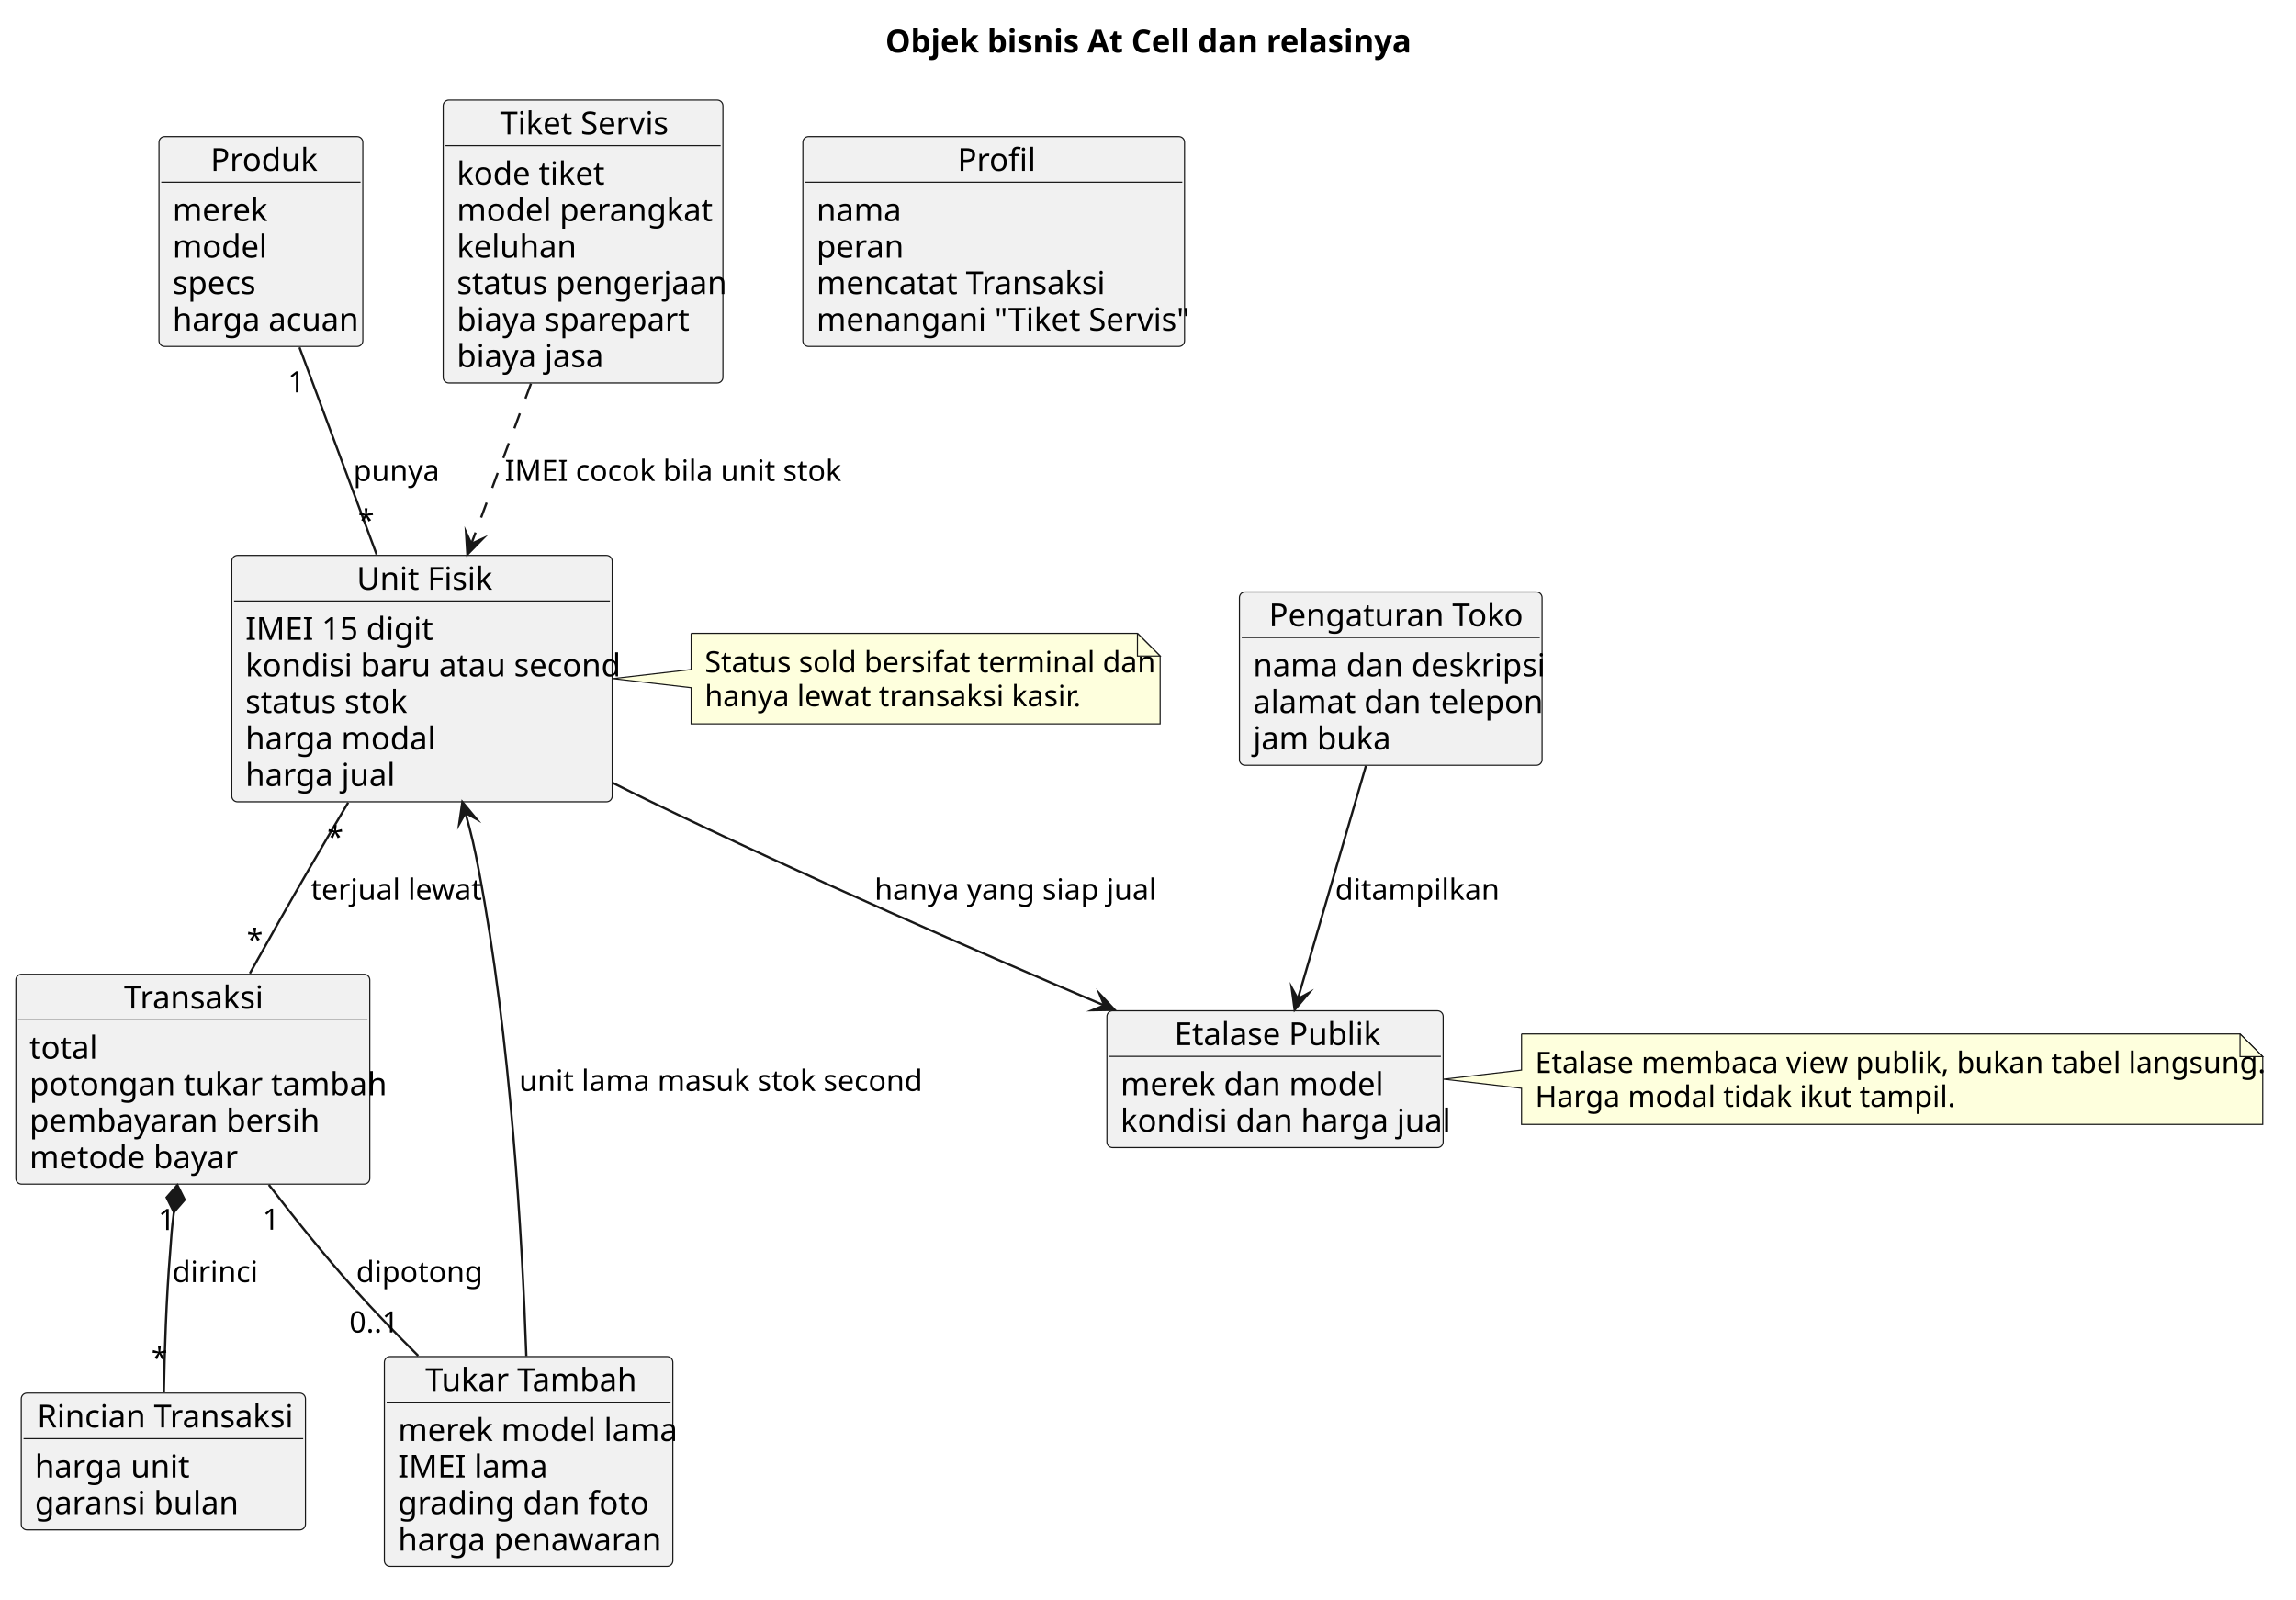
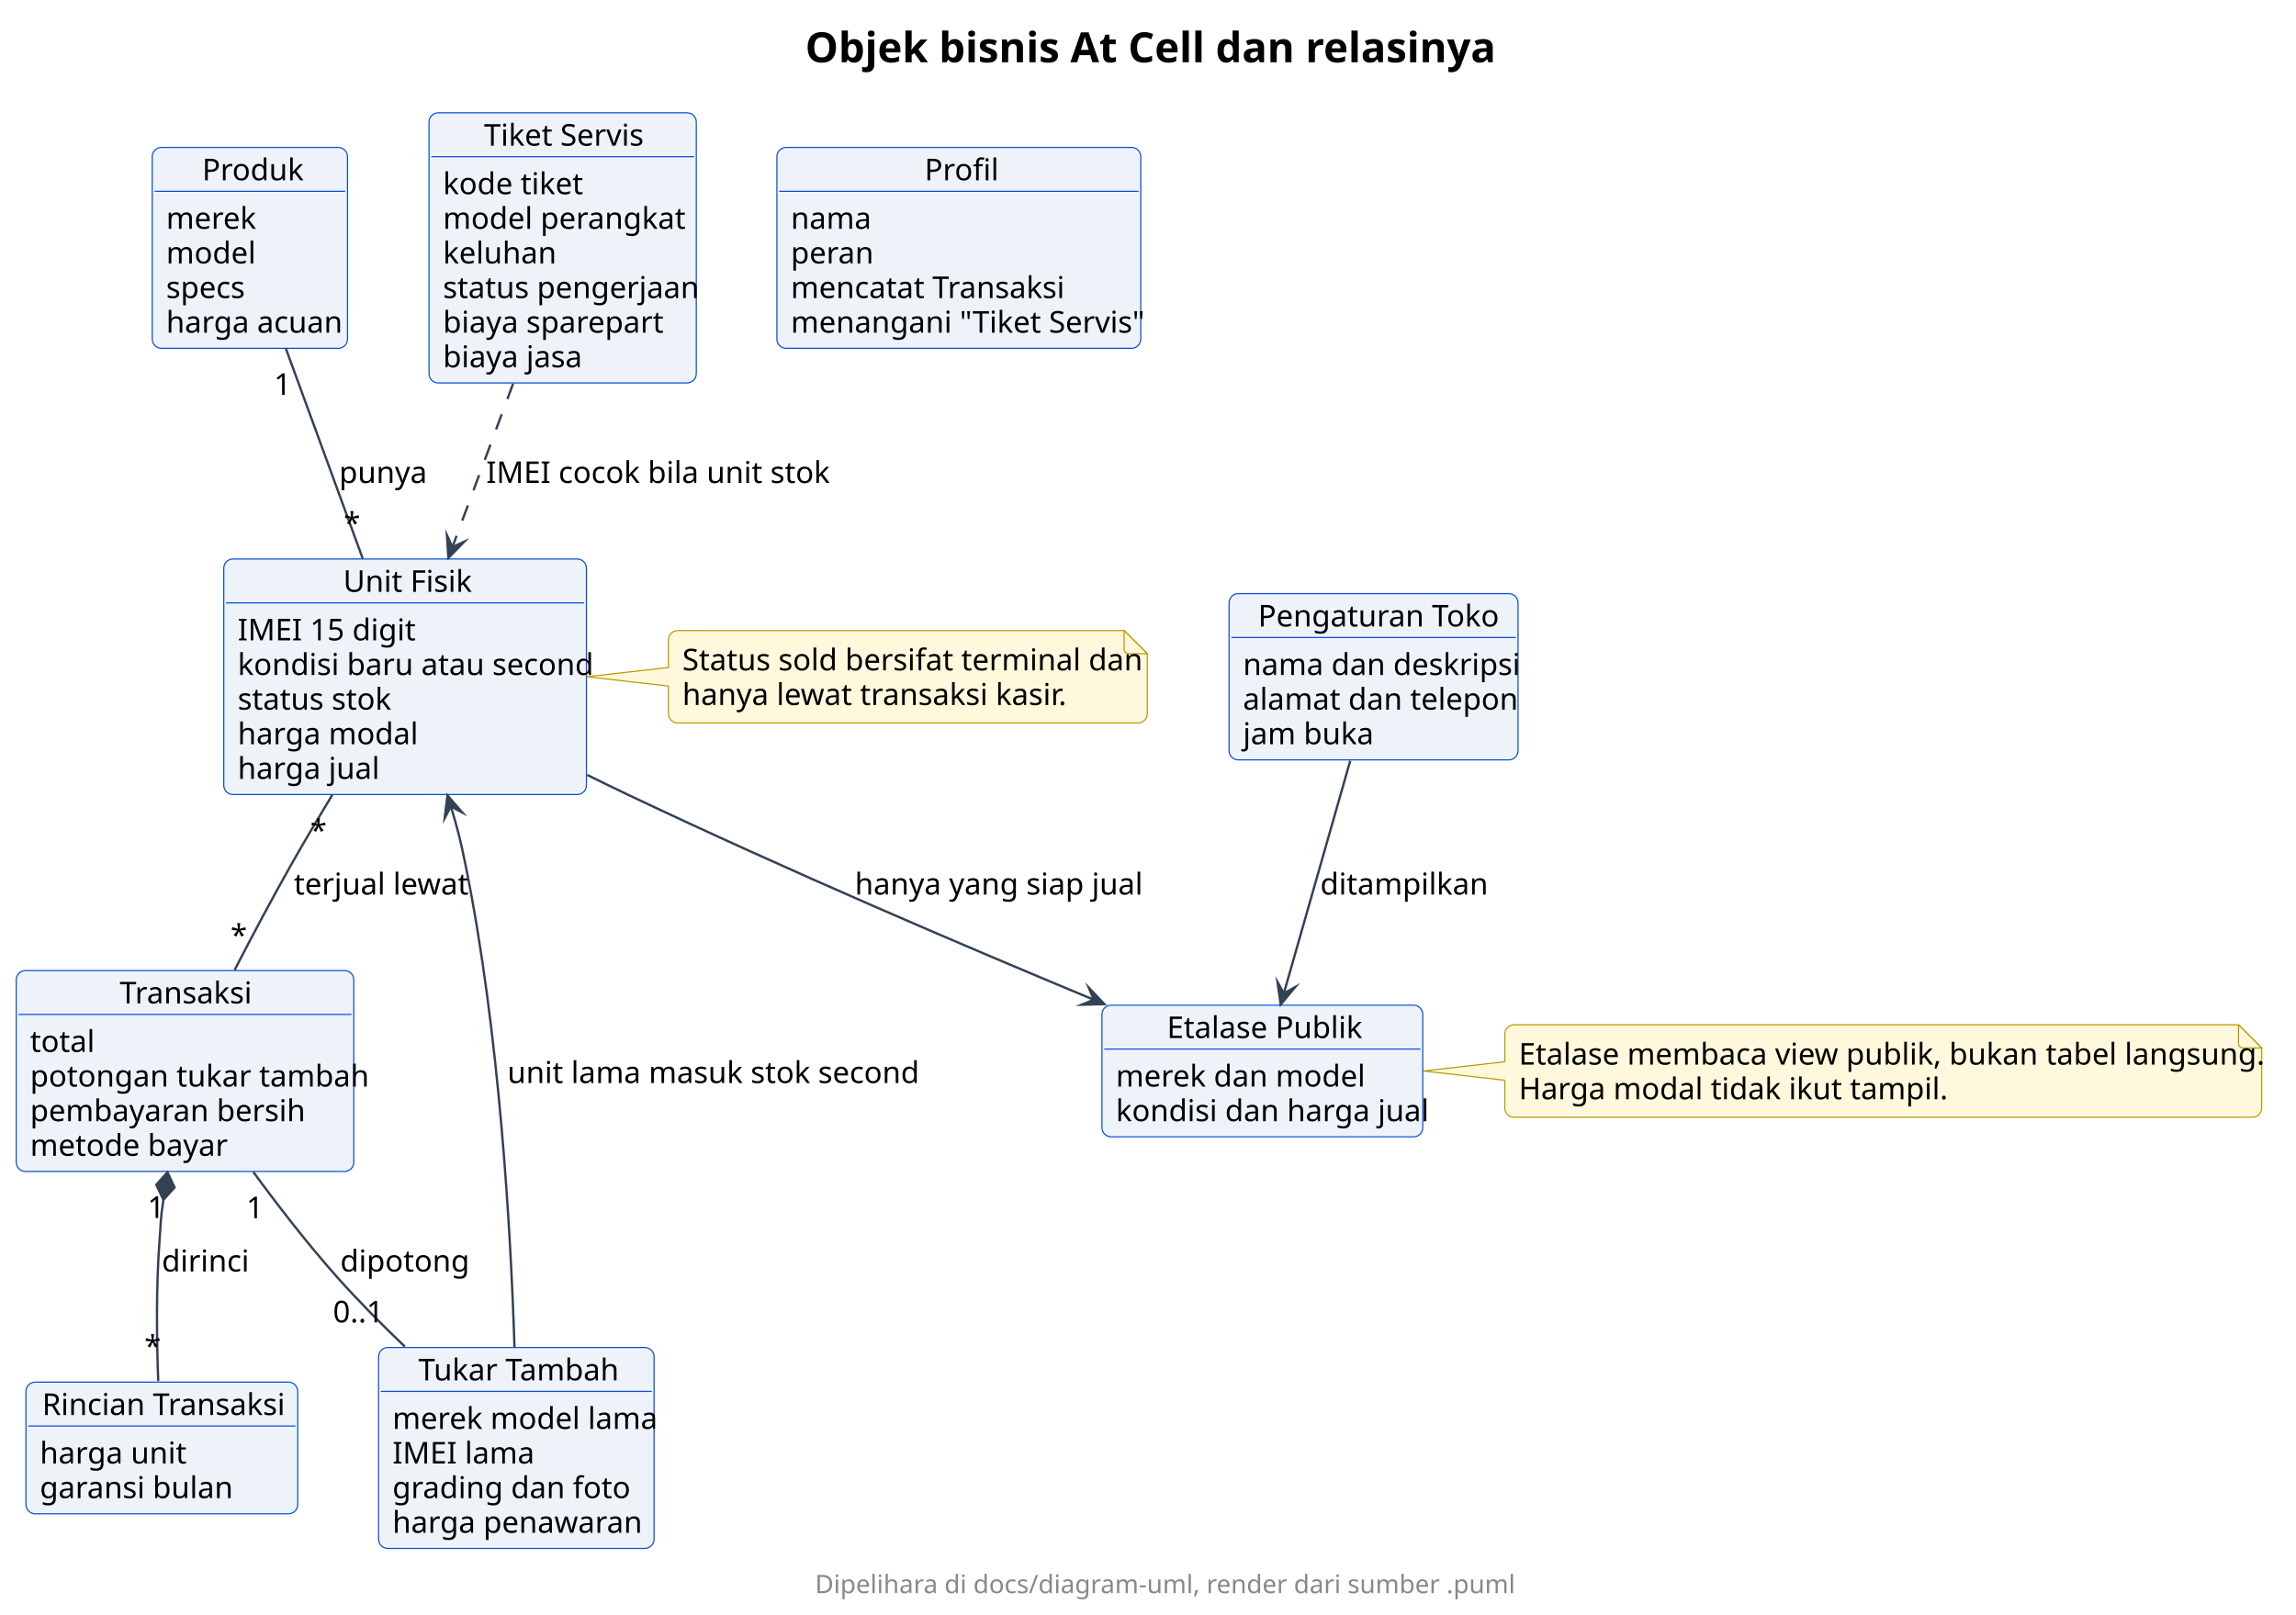
- <svg xmlns="http://www.w3.org/2000/svg" contentStyleType="text/css" data-diagram-type="CLASS" height="705px" preserveAspectRatio="none" style="width:1012px;height:705px;background:#FFFFFF;" version="1.1" viewBox="0 0 1012 705" width="1012px" zoomAndPan="magnify">
+ <svg xmlns="http://www.w3.org/2000/svg" contentStyleType="text/css" data-diagram-type="CLASS" height="697px" preserveAspectRatio="none" style="width:991px;height:697px;background:#FFFFFF;" version="1.1" viewBox="0 0 991 697" width="991px" zoomAndPan="magnify">
  <defs />
  <g>
-     <g class="title" data-source-line="1">
-       <text fill="#000000" font-family="sans-serif" font-size="14" font-weight="700" lengthAdjust="spacing" textLength="224.855" x="390.24" y="23.132">Objek bisnis At Cell dan relasinya</text>
+     <g class="title" data-source-line="2">
+       <text fill="#000000" font-family="sans-serif" font-size="18" font-weight="700" lengthAdjust="spacing" textLength="289.099" x="347.548" y="26.884">Objek bisnis At Cell dan relasinya</text>
    </g>
-     <g class="entity" data-qualified-name="Produk" data-source-line="2" id="ent0001">
-       <rect fill="#F1F1F1" height="92.493" rx="2.5" ry="2.5" style="stroke:#181818;stroke-width:0.5;" width="89.841" x="70.08" y="60.199" />
-       <text fill="#000000" font-family="sans-serif" font-size="14" lengthAdjust="spacing" textLength="44.358" x="92.821" y="75.331">Produk</text>
-       <line style="stroke:#181818;stroke-width:0.5;" x1="71.08" x2="158.921" y1="80.297" y2="80.297" />
-       <text fill="#000000" font-family="sans-serif" font-size="14" lengthAdjust="spacing" textLength="38.897" x="76.08" y="97.429">merek</text>
-       <text fill="#000000" font-family="sans-serif" font-size="14" lengthAdjust="spacing" textLength="38.131" x="76.08" y="113.528">model</text>
-       <text fill="#000000" font-family="sans-serif" font-size="14" lengthAdjust="spacing" textLength="36.572" x="76.08" y="129.626">specs</text>
-       <text fill="#000000" font-family="sans-serif" font-size="14" lengthAdjust="spacing" textLength="77.841" x="76.08" y="145.725">harga acuan</text>
+     <g class="entity" data-qualified-name="Produk" data-source-line="3" id="ent0001">
+       <rect fill="#EEF3FA" height="86.744" rx="4" ry="4" style="stroke:#0B4ED8;stroke-width:0.5;" width="84.281" x="65.71" y="63.648" />
+       <text fill="#000000" font-family="sans-serif" font-size="13" lengthAdjust="spacing" textLength="41.19" x="87.255" y="77.842">Produk</text>
+       <line style="stroke:#0B4ED8;stroke-width:0.5;" x1="66.71" x2="148.991" y1="82.597" y2="82.597" />
+       <text fill="#000000" font-family="sans-serif" font-size="13" lengthAdjust="spacing" textLength="36.118" x="71.71" y="98.791">merek</text>
+       <text fill="#000000" font-family="sans-serif" font-size="13" lengthAdjust="spacing" textLength="35.407" x="71.71" y="113.74">model</text>
+       <text fill="#000000" font-family="sans-serif" font-size="13" lengthAdjust="spacing" textLength="33.96" x="71.71" y="128.688">specs</text>
+       <text fill="#000000" font-family="sans-serif" font-size="13" lengthAdjust="spacing" textLength="72.281" x="71.71" y="143.637">harga acuan</text>
    </g>
-     <g class="entity" data-qualified-name="Unit Fisik" data-source-line="8" id="ent0002">
-       <rect fill="#F1F1F1" height="108.592" rx="2.5" ry="2.5" style="stroke:#181818;stroke-width:0.5;" width="167.661" x="102.17" y="244.789" />
-       <text fill="#000000" font-family="sans-serif" font-size="14" lengthAdjust="spacing" textLength="57.559" x="157.221" y="259.921">Unit Fisik</text>
-       <line style="stroke:#181818;stroke-width:0.5;" x1="103.17" x2="268.831" y1="264.887" y2="264.887" />
-       <text fill="#000000" font-family="sans-serif" font-size="14" lengthAdjust="spacing" textLength="77.814" x="108.17" y="282.019">IMEI 15 digit</text>
-       <text fill="#000000" font-family="sans-serif" font-size="14" lengthAdjust="spacing" textLength="155.661" x="108.17" y="298.118">kondisi baru atau second</text>
-       <text fill="#000000" font-family="sans-serif" font-size="14" lengthAdjust="spacing" textLength="66.917" x="108.17" y="314.216">status stok</text>
-       <text fill="#000000" font-family="sans-serif" font-size="14" lengthAdjust="spacing" textLength="77.827" x="108.17" y="330.315">harga modal</text>
-       <text fill="#000000" font-family="sans-serif" font-size="14" lengthAdjust="spacing" textLength="61.489" x="108.17" y="346.414">harga jual</text>
+     <g class="entity" data-qualified-name="Unit Fisik" data-source-line="9" id="ent0002">
+       <rect fill="#EEF3FA" height="101.692" rx="4" ry="4" style="stroke:#0B4ED8;stroke-width:0.5;" width="156.542" x="96.58" y="241.338" />
+       <text fill="#000000" font-family="sans-serif" font-size="13" lengthAdjust="spacing" textLength="53.447" x="148.128" y="255.532">Unit Fisik</text>
+       <line style="stroke:#0B4ED8;stroke-width:0.5;" x1="97.58" x2="252.123" y1="260.287" y2="260.287" />
+       <text fill="#000000" font-family="sans-serif" font-size="13" lengthAdjust="spacing" textLength="72.255" x="102.58" y="276.481">IMEI 15 digit</text>
+       <text fill="#000000" font-family="sans-serif" font-size="13" lengthAdjust="spacing" textLength="144.542" x="102.58" y="291.43">kondisi baru atau second</text>
+       <text fill="#000000" font-family="sans-serif" font-size="13" lengthAdjust="spacing" textLength="62.137" x="102.58" y="306.378">status stok</text>
+       <text fill="#000000" font-family="sans-serif" font-size="13" lengthAdjust="spacing" textLength="72.268" x="102.58" y="321.327">harga modal</text>
+       <text fill="#000000" font-family="sans-serif" font-size="13" lengthAdjust="spacing" textLength="57.097" x="102.58" y="336.276">harga jual</text>
    </g>
-     <g class="entity" data-qualified-name="Transaksi" data-source-line="15" id="ent0003">
-       <rect fill="#F1F1F1" height="92.493" rx="2.5" ry="2.5" style="stroke:#181818;stroke-width:0.5;" width="155.992" x="7" y="429.379" />
-       <text fill="#000000" font-family="sans-serif" font-size="14" lengthAdjust="spacing" textLength="60.683" x="54.655" y="444.51">Transaksi</text>
-       <line style="stroke:#181818;stroke-width:0.5;" x1="8" x2="161.992" y1="449.477" y2="449.477" />
-       <text fill="#000000" font-family="sans-serif" font-size="14" lengthAdjust="spacing" textLength="26.462" x="13" y="466.609">total</text>
-       <text fill="#000000" font-family="sans-serif" font-size="14" lengthAdjust="spacing" textLength="143.992" x="13" y="482.708">potongan tukar tambah</text>
-       <text fill="#000000" font-family="sans-serif" font-size="14" lengthAdjust="spacing" textLength="119.848" x="13" y="498.806">pembayaran bersih</text>
-       <text fill="#000000" font-family="sans-serif" font-size="14" lengthAdjust="spacing" textLength="85.606" x="13" y="514.905">metode bayar</text>
+     <g class="entity" data-qualified-name="Transaksi" data-source-line="16" id="ent0003">
+       <rect fill="#EEF3FA" height="86.744" rx="4" ry="4" style="stroke:#0B4ED8;stroke-width:0.5;" width="145.707" x="7" y="419.028" />
+       <text fill="#000000" font-family="sans-serif" font-size="13" lengthAdjust="spacing" textLength="56.348" x="51.679" y="433.222">Transaksi</text>
+       <line style="stroke:#0B4ED8;stroke-width:0.5;" x1="8" x2="151.707" y1="437.977" y2="437.977" />
+       <text fill="#000000" font-family="sans-serif" font-size="13" lengthAdjust="spacing" textLength="24.572" x="13" y="454.171">total</text>
+       <text fill="#000000" font-family="sans-serif" font-size="13" lengthAdjust="spacing" textLength="133.707" x="13" y="469.12">potongan tukar tambah</text>
+       <text fill="#000000" font-family="sans-serif" font-size="13" lengthAdjust="spacing" textLength="111.287" x="13" y="484.068">pembayaran bersih</text>
+       <text fill="#000000" font-family="sans-serif" font-size="13" lengthAdjust="spacing" textLength="79.492" x="13" y="499.017">metode bayar</text>
    </g>
-     <g class="entity" data-qualified-name="Rincian Transaksi" data-source-line="21" id="ent0004">
-       <rect fill="#F1F1F1" height="60.296" rx="2.5" ry="2.5" style="stroke:#181818;stroke-width:0.5;" width="125.262" x="9.37" y="613.979" />
-       <text fill="#000000" font-family="sans-serif" font-size="14" lengthAdjust="spacing" textLength="111.262" x="16.37" y="629.111">Rincian Transaksi</text>
-       <line style="stroke:#181818;stroke-width:0.5;" x1="10.37" x2="133.632" y1="634.077" y2="634.077" />
-       <text fill="#000000" font-family="sans-serif" font-size="14" lengthAdjust="spacing" textLength="62.269" x="15.37" y="651.209">harga unit</text>
-       <text fill="#000000" font-family="sans-serif" font-size="14" lengthAdjust="spacing" textLength="84.061" x="15.37" y="667.308">garansi bulan</text>
+     <g class="entity" data-qualified-name="Rincian Transaksi" data-source-line="22" id="ent0004">
+       <rect fill="#EEF3FA" height="56.846" rx="4" ry="4" style="stroke:#0B4ED8;stroke-width:0.5;" width="117.314" x="11.2" y="596.728" />
+       <text fill="#000000" font-family="sans-serif" font-size="13" lengthAdjust="spacing" textLength="103.314" x="18.2" y="610.922">Rincian Transaksi</text>
+       <line style="stroke:#0B4ED8;stroke-width:0.5;" x1="12.2" x2="127.514" y1="615.677" y2="615.677" />
+       <text fill="#000000" font-family="sans-serif" font-size="13" lengthAdjust="spacing" textLength="57.821" x="17.2" y="631.871">harga unit</text>
+       <text fill="#000000" font-family="sans-serif" font-size="13" lengthAdjust="spacing" textLength="78.057" x="17.2" y="646.82">garansi bulan</text>
    </g>
-     <g class="entity" data-qualified-name="Tukar Tambah" data-source-line="25" id="ent0005">
-       <rect fill="#F1F1F1" height="92.493" rx="2.5" ry="2.5" style="stroke:#181818;stroke-width:0.5;" width="127.151" x="169.42" y="597.879" />
-       <text fill="#000000" font-family="sans-serif" font-size="14" lengthAdjust="spacing" textLength="91.034" x="187.479" y="613.01">Tukar Tambah</text>
-       <line style="stroke:#181818;stroke-width:0.5;" x1="170.42" x2="295.571" y1="617.977" y2="617.977" />
-       <text fill="#000000" font-family="sans-serif" font-size="14" lengthAdjust="spacing" textLength="115.151" x="175.42" y="635.109">merek model lama</text>
-       <text fill="#000000" font-family="sans-serif" font-size="14" lengthAdjust="spacing" textLength="63.014" x="175.42" y="651.208">IMEI lama</text>
-       <text fill="#000000" font-family="sans-serif" font-size="14" lengthAdjust="spacing" textLength="101.192" x="175.42" y="667.306">grading dan foto</text>
-       <text fill="#000000" font-family="sans-serif" font-size="14" lengthAdjust="spacing" textLength="108.972" x="175.42" y="683.405">harga penawaran</text>
+     <g class="entity" data-qualified-name="Tukar Tambah" data-source-line="26" id="ent0005">
+       <rect fill="#EEF3FA" height="86.744" rx="4" ry="4" style="stroke:#0B4ED8;stroke-width:0.5;" width="118.926" x="163.39" y="581.778" />
+       <text fill="#000000" font-family="sans-serif" font-size="13" lengthAdjust="spacing" textLength="84.532" x="180.587" y="595.972">Tukar Tambah</text>
+       <line style="stroke:#0B4ED8;stroke-width:0.5;" x1="164.39" x2="281.316" y1="600.727" y2="600.727" />
+       <text fill="#000000" font-family="sans-serif" font-size="13" lengthAdjust="spacing" textLength="106.926" x="169.39" y="616.921">merek model lama</text>
+       <text fill="#000000" font-family="sans-serif" font-size="13" lengthAdjust="spacing" textLength="58.513" x="169.39" y="631.87">IMEI lama</text>
+       <text fill="#000000" font-family="sans-serif" font-size="13" lengthAdjust="spacing" textLength="93.964" x="169.39" y="646.818">grading dan foto</text>
+       <text fill="#000000" font-family="sans-serif" font-size="13" lengthAdjust="spacing" textLength="101.188" x="169.39" y="661.767">harga penawaran</text>
    </g>
-     <g class="entity" data-qualified-name="Tiket Servis" data-source-line="31" id="ent0006">
-       <rect fill="#F1F1F1" height="124.69" rx="2.5" ry="2.5" style="stroke:#181818;stroke-width:0.5;" width="123.303" x="195.34" y="44.099" />
-       <text fill="#000000" font-family="sans-serif" font-size="14" lengthAdjust="spacing" textLength="73.124" x="220.429" y="59.23">Tiket Servis</text>
-       <line style="stroke:#181818;stroke-width:0.5;" x1="196.34" x2="317.643" y1="64.197" y2="64.197" />
-       <text fill="#000000" font-family="sans-serif" font-size="14" lengthAdjust="spacing" textLength="59.924" x="201.34" y="81.329">kode tiket</text>
-       <text fill="#000000" font-family="sans-serif" font-size="14" lengthAdjust="spacing" textLength="104.289" x="201.34" y="97.428">model perangkat</text>
-       <text fill="#000000" font-family="sans-serif" font-size="14" lengthAdjust="spacing" textLength="49.041" x="201.34" y="113.526">keluhan</text>
-       <text fill="#000000" font-family="sans-serif" font-size="14" lengthAdjust="spacing" textLength="111.303" x="201.34" y="129.625">status pengerjaan</text>
-       <text fill="#000000" font-family="sans-serif" font-size="14" lengthAdjust="spacing" textLength="96.503" x="201.34" y="145.724">biaya sparepart</text>
-       <text fill="#000000" font-family="sans-serif" font-size="14" lengthAdjust="spacing" textLength="63.041" x="201.34" y="161.822">biaya jasa</text>
+     <g class="entity" data-qualified-name="Tiket Servis" data-source-line="32" id="ent0006">
+       <rect fill="#EEF3FA" height="116.641" rx="4" ry="4" style="stroke:#0B4ED8;stroke-width:0.5;" width="115.353" x="185.18" y="48.698" />
+       <text fill="#000000" font-family="sans-serif" font-size="13" lengthAdjust="spacing" textLength="67.901" x="208.906" y="62.892">Tiket Servis</text>
+       <line style="stroke:#0B4ED8;stroke-width:0.5;" x1="186.18" x2="299.533" y1="67.647" y2="67.647" />
+       <text fill="#000000" font-family="sans-serif" font-size="13" lengthAdjust="spacing" textLength="55.644" x="191.18" y="83.841">kode tiket</text>
+       <text fill="#000000" font-family="sans-serif" font-size="13" lengthAdjust="spacing" textLength="96.84" x="191.18" y="98.79">model perangkat</text>
+       <text fill="#000000" font-family="sans-serif" font-size="13" lengthAdjust="spacing" textLength="45.538" x="191.18" y="113.738">keluhan</text>
+       <text fill="#000000" font-family="sans-serif" font-size="13" lengthAdjust="spacing" textLength="103.353" x="191.18" y="128.687">status pengerjaan</text>
+       <text fill="#000000" font-family="sans-serif" font-size="13" lengthAdjust="spacing" textLength="89.61" x="191.18" y="143.636">biaya sparepart</text>
+       <text fill="#000000" font-family="sans-serif" font-size="13" lengthAdjust="spacing" textLength="58.538" x="191.18" y="158.584">biaya jasa</text>
    </g>
-     <g class="entity" data-qualified-name="Pengaturan Toko" data-source-line="39" id="ent0007">
-       <rect fill="#F1F1F1" height="76.394" rx="2.5" ry="2.5" style="stroke:#181818;stroke-width:0.5;" width="133.399" x="546.3" y="260.889" />
-       <text fill="#000000" font-family="sans-serif" font-size="14" lengthAdjust="spacing" textLength="107.406" x="559.297" y="276.021">Pengaturan Toko</text>
-       <line style="stroke:#181818;stroke-width:0.5;" x1="547.3" x2="678.699" y1="280.987" y2="280.987" />
-       <text fill="#000000" font-family="sans-serif" font-size="14" lengthAdjust="spacing" textLength="121.399" x="552.3" y="298.119">nama dan deskripsi</text>
-       <text fill="#000000" font-family="sans-serif" font-size="14" lengthAdjust="spacing" textLength="119.089" x="552.3" y="314.218">alamat dan telepon</text>
-       <text fill="#000000" font-family="sans-serif" font-size="14" lengthAdjust="spacing" textLength="56.807" x="552.3" y="330.316">jam buka</text>
+     <g class="entity" data-qualified-name="Pengaturan Toko" data-source-line="40" id="ent0007">
+       <rect fill="#EEF3FA" height="71.795" rx="4" ry="4" style="stroke:#0B4ED8;stroke-width:0.5;" width="124.728" x="530.49" y="256.288" />
+       <text fill="#000000" font-family="sans-serif" font-size="13" lengthAdjust="spacing" textLength="99.734" x="542.987" y="270.482">Pengaturan Toko</text>
+       <line style="stroke:#0B4ED8;stroke-width:0.5;" x1="531.49" x2="654.218" y1="275.237" y2="275.237" />
+       <text fill="#000000" font-family="sans-serif" font-size="13" lengthAdjust="spacing" textLength="112.728" x="536.49" y="291.431">nama dan deskripsi</text>
+       <text fill="#000000" font-family="sans-serif" font-size="13" lengthAdjust="spacing" textLength="110.582" x="536.49" y="306.38">alamat dan telepon</text>
+       <text fill="#000000" font-family="sans-serif" font-size="13" lengthAdjust="spacing" textLength="52.749" x="536.49" y="321.328">jam buka</text>
    </g>
-     <g class="entity" data-qualified-name="Profil" data-source-line="44" id="ent0008">
-       <rect fill="#F1F1F1" height="92.493" rx="2.5" ry="2.5" style="stroke:#181818;stroke-width:0.5;" width="168.228" x="353.88" y="60.199" />
-       <text fill="#000000" font-family="sans-serif" font-size="14" lengthAdjust="spacing" textLength="31.896" x="422.046" y="75.331">Profil</text>
-       <line style="stroke:#181818;stroke-width:0.5;" x1="354.88" x2="521.109" y1="80.297" y2="80.297" />
-       <text fill="#000000" font-family="sans-serif" font-size="14" lengthAdjust="spacing" textLength="35.02" x="359.88" y="97.429">nama</text>
-       <text fill="#000000" font-family="sans-serif" font-size="14" lengthAdjust="spacing" textLength="35.807" x="359.88" y="113.528">peran</text>
-       <text fill="#000000" font-family="sans-serif" font-size="14" lengthAdjust="spacing" textLength="122.158" x="359.88" y="129.626">mencatat Transaksi</text>
-       <text fill="#000000" font-family="sans-serif" font-size="14" lengthAdjust="spacing" textLength="156.228" x="359.88" y="145.725">menangani "Tiket Servis"</text>
+     <g class="entity" data-qualified-name="Profil" data-source-line="45" id="ent0008">
+       <rect fill="#EEF3FA" height="86.744" rx="4" ry="4" style="stroke:#0B4ED8;stroke-width:0.5;" width="157.069" x="335.32" y="63.648" />
+       <text fill="#000000" font-family="sans-serif" font-size="13" lengthAdjust="spacing" textLength="29.618" x="399.046" y="77.842">Profil</text>
+       <line style="stroke:#0B4ED8;stroke-width:0.5;" x1="336.32" x2="491.389" y1="82.597" y2="82.597" />
+       <text fill="#000000" font-family="sans-serif" font-size="13" lengthAdjust="spacing" textLength="32.519" x="341.32" y="98.791">nama</text>
+       <text fill="#000000" font-family="sans-serif" font-size="13" lengthAdjust="spacing" textLength="33.249" x="341.32" y="113.74">peran</text>
+       <text fill="#000000" font-family="sans-serif" font-size="13" lengthAdjust="spacing" textLength="113.433" x="341.32" y="128.688">mencatat Transaksi</text>
+       <text fill="#000000" font-family="sans-serif" font-size="13" lengthAdjust="spacing" textLength="145.069" x="341.32" y="143.637">menangani "Tiket Servis"</text>
    </g>
-     <g class="entity" data-qualified-name="Etalase Publik" data-source-line="48" id="ent0009">
-       <rect fill="#F1F1F1" height="60.296" rx="2.5" ry="2.5" style="stroke:#181818;stroke-width:0.5;" width="148.206" x="487.89" y="445.479" />
-       <text fill="#000000" font-family="sans-serif" font-size="14" lengthAdjust="spacing" textLength="88.717" x="517.635" y="460.611">Etalase Publik</text>
-       <line style="stroke:#181818;stroke-width:0.5;" x1="488.89" x2="635.096" y1="465.577" y2="465.577" />
-       <text fill="#000000" font-family="sans-serif" font-size="14" lengthAdjust="spacing" textLength="108.165" x="493.89" y="482.709">merek dan model</text>
-       <text fill="#000000" font-family="sans-serif" font-size="14" lengthAdjust="spacing" textLength="136.206" x="493.89" y="498.808">kondisi dan harga jual</text>
+     <g class="entity" data-qualified-name="Etalase Publik" data-source-line="49" id="ent0009">
+       <rect fill="#EEF3FA" height="56.846" rx="4" ry="4" style="stroke:#0B4ED8;stroke-width:0.5;" width="138.477" x="475.62" y="433.978" />
+       <text fill="#000000" font-family="sans-serif" font-size="13" lengthAdjust="spacing" textLength="82.38" x="503.669" y="448.172">Etalase Publik</text>
+       <line style="stroke:#0B4ED8;stroke-width:0.5;" x1="476.62" x2="613.097" y1="452.927" y2="452.927" />
+       <text fill="#000000" font-family="sans-serif" font-size="13" lengthAdjust="spacing" textLength="100.439" x="481.62" y="469.121">merek dan model</text>
+       <text fill="#000000" font-family="sans-serif" font-size="13" lengthAdjust="spacing" textLength="126.477" x="481.62" y="484.07">kondisi dan harga jual</text>
    </g>
-     <g class="entity" data-qualified-name="GMN18" data-source-line="64" id="ent0019">
-       <path d="M670.65,455.679 L670.65,471.629 L636.37,475.629 L670.65,479.629 L670.65,495.576 A0,0 0 0 0 670.65,495.576 L997.334,495.576 A0,0 0 0 0 997.334,495.576 L997.334,465.679 L987.334,455.679 L670.65,455.679 A0,0 0 0 0 670.65,455.679" fill="#FEFFDD" style="stroke:#181818;stroke-width:0.5;" />
-       <path d="M987.334,455.679 L987.334,465.679 L997.334,465.679 L987.334,455.679" fill="#FEFFDD" style="stroke:#181818;stroke-width:0.5;" />
-       <text fill="#000000" font-family="sans-serif" font-size="13" lengthAdjust="spacing" textLength="305.684" x="676.65" y="472.873">Etalase membaca view publik, bukan tabel langsung.</text>
-       <text fill="#000000" font-family="sans-serif" font-size="13" lengthAdjust="spacing" textLength="171.241" x="676.65" y="487.821">Harga modal tidak ikut tampil.</text>
+     <g class="entity" data-qualified-name="GMN18" data-source-line="65" id="ent0019">
+       <path d="M649.51,446.458 L649.51,458.398 L614.47,462.398 L649.51,466.398 L649.51,478.356 A4,4 0 0 0 653.51,482.356 L972.194,482.356 A4,4 0 0 0 976.194,478.356 L976.194,452.458 L966.194,442.458 L653.51,442.458 A4,4 0 0 0 649.51,446.458" fill="#FFF8DC" style="stroke:#B89B00;stroke-width:0.5;" />
+       <path d="M966.194,442.458 L966.194,450.458 A2,2 0 0 0 968.194,452.458 L976.194,452.458 L966.194,442.458" fill="#FFF8DC" style="stroke:#B89B00;stroke-width:0.5;" />
+       <text fill="#000000" font-family="sans-serif" font-size="13" lengthAdjust="spacing" textLength="305.684" x="655.51" y="459.652">Etalase membaca view publik, bukan tabel langsung.</text>
+       <text fill="#000000" font-family="sans-serif" font-size="13" lengthAdjust="spacing" textLength="171.241" x="655.51" y="474.601">Harga modal tidak ikut tampil.</text>
    </g>
-     <g class="entity" data-qualified-name="GMN21" data-source-line="68" id="ent0022">
-       <path d="M304.64,279.139 L304.64,295.089 L270.11,299.089 L304.64,303.089 L304.64,319.036 A0,0 0 0 0 304.64,319.036 L511.347,319.036 A0,0 0 0 0 511.347,319.036 L511.347,289.139 L501.347,279.139 L304.64,279.139 A0,0 0 0 0 304.64,279.139" fill="#FEFFDD" style="stroke:#181818;stroke-width:0.5;" />
-       <path d="M501.347,279.139 L501.347,289.139 L511.347,289.139 L501.347,279.139" fill="#FEFFDD" style="stroke:#181818;stroke-width:0.5;" />
-       <text fill="#000000" font-family="sans-serif" font-size="13" lengthAdjust="spacing" textLength="185.707" x="310.64" y="296.332">Status sold bersifat terminal dan</text>
-       <text fill="#000000" font-family="sans-serif" font-size="13" lengthAdjust="spacing" textLength="159.682" x="310.64" y="311.281">hanya lewat transaksi kasir.</text>
+     <g class="entity" data-qualified-name="GMN21" data-source-line="69" id="ent0022">
+       <path d="M288.5,276.238 L288.5,288.188 L253.26,292.188 L288.5,296.188 L288.5,308.136 A4,4 0 0 0 292.5,312.136 L491.207,312.136 A4,4 0 0 0 495.207,308.136 L495.207,282.238 L485.207,272.238 L292.5,272.238 A4,4 0 0 0 288.5,276.238" fill="#FFF8DC" style="stroke:#B89B00;stroke-width:0.5;" />
+       <path d="M485.207,272.238 L485.207,280.238 A2,2 0 0 0 487.207,282.238 L495.207,282.238 L485.207,272.238" fill="#FFF8DC" style="stroke:#B89B00;stroke-width:0.5;" />
+       <text fill="#000000" font-family="sans-serif" font-size="13" lengthAdjust="spacing" textLength="185.707" x="294.5" y="289.432">Status sold bersifat terminal dan</text>
+       <text fill="#000000" font-family="sans-serif" font-size="13" lengthAdjust="spacing" textLength="159.682" x="294.5" y="304.381">hanya lewat transaksi kasir.</text>
    </g>
-     <g class="link" data-entity-1="ent0001" data-entity-2="ent0002" data-link-type="association" data-source-line="53" id="lnk10">
-       <path codeLine="53" d="M132,153.109 C142.22,180.539 155.27,215.579 165.98,244.339" fill="none" id="Produk-Unit Fisik" style="stroke:#181818;stroke-width:1;" />
-       <text fill="#000000" font-family="sans-serif" font-size="13" lengthAdjust="spacing" textLength="35.42" x="155.75" y="211.982">punya</text>
-       <text fill="#000000" font-family="sans-serif" font-size="13" lengthAdjust="spacing" textLength="7.23" x="126.915" y="172.916">1</text>
-       <text fill="#000000" font-family="sans-serif" font-size="13" lengthAdjust="spacing" textLength="5.059" x="157.817" y="233.916">*</text>
+     <g class="link" data-entity-1="ent0001" data-entity-2="ent0002" data-link-type="association" data-source-line="54" id="lnk10">
+       <path codeLine="54" d="M123.39,150.498 C133.29,177.558 146.15,212.728 156.55,241.138" fill="none" id="Produk-Unit Fisik" style="stroke:#334155;stroke-width:1;" />
+       <text fill="#000000" font-family="sans-serif" font-size="13" lengthAdjust="spacing" textLength="35.42" x="146.36" y="208.532">punya</text>
+       <text fill="#000000" font-family="sans-serif" font-size="13" lengthAdjust="spacing" textLength="7.23" x="118.251" y="170.494">1</text>
+       <text fill="#000000" font-family="sans-serif" font-size="13" lengthAdjust="spacing" textLength="5.059" x="148.369" y="230.516">*</text>
    </g>
-     <g class="link" data-entity-1="ent0002" data-entity-2="ent0003" data-link-type="association" data-source-line="54" id="lnk11">
-       <path codeLine="54" d="M153.47,353.709 C147.6,363.549 141.58,373.749 136,383.379 C127.44,398.139 118.3,414.369 110.14,428.989" fill="none" id="Unit Fisik-Transaksi" style="stroke:#181818;stroke-width:1;" />
-       <text fill="#000000" font-family="sans-serif" font-size="13" lengthAdjust="spacing" textLength="69.367" x="137" y="396.572">terjual lewat</text>
-       <text fill="#000000" font-family="sans-serif" font-size="13" lengthAdjust="spacing" textLength="5.059" x="144.204" y="373.471">*</text>
-       <text fill="#000000" font-family="sans-serif" font-size="13" lengthAdjust="spacing" textLength="5.059" x="108.754" y="418.71">*</text>
+     <g class="link" data-entity-1="ent0002" data-entity-2="ent0003" data-link-type="association" data-source-line="55" id="lnk11">
+       <path codeLine="55" d="M143.46,343.128 C137.49,352.958 131.38,363.268 125.85,373.028 C117.5,387.778 108.8,404.188 101.25,418.828" fill="none" id="Unit Fisik-Transaksi" style="stroke:#334155;stroke-width:1;" />
+       <text fill="#000000" font-family="sans-serif" font-size="13" lengthAdjust="spacing" textLength="69.367" x="126.85" y="386.222">terjual lewat</text>
+       <text fill="#000000" font-family="sans-serif" font-size="13" lengthAdjust="spacing" textLength="5.059" x="133.91" y="363.172">*</text>
+       <text fill="#000000" font-family="sans-serif" font-size="13" lengthAdjust="spacing" textLength="5.059" x="99.503" y="408.412">*</text>
    </g>
-     <g class="link" data-entity-1="ent0003" data-entity-2="ent0004" data-link-type="composition" data-source-line="55" id="lnk12">
-       <path codeLine="55" d="M76.662,534.211 C75.412,543.951 75.79,542.289 75,551.879 C73.3,572.409 72.55,595.619 72.23,613.489" fill="none" id="Transaksi-backto-Rincian Transaksi" style="stroke:#181818;stroke-width:1;" />
-       <polygon fill="#181818" points="78.19,522.309,73.459,527.751,76.662,534.211,81.394,528.769,78.19,522.309" style="stroke:#181818;stroke-width:1;stroke-linejoin:miter;stroke-miterlimit:10;" />
-       <text fill="#000000" font-family="sans-serif" font-size="13" lengthAdjust="spacing" textLength="33.954" x="76" y="565.072">dirinci</text>
-       <text fill="#000000" font-family="sans-serif" font-size="13" lengthAdjust="spacing" textLength="7.23" x="69.757" y="542.118">1</text>
-       <text fill="#000000" font-family="sans-serif" font-size="13" lengthAdjust="spacing" textLength="5.059" x="66.712" y="603.088">*</text>
+     <g class="link" data-entity-1="ent0003" data-entity-2="ent0004" data-link-type="composition" data-source-line="56" id="lnk12">
+       <path codeLine="56" d="M70.534,518.012 C69.114,527.722 69.58,526.148 68.85,535.778 C67.33,555.968 67.64,578.838 68.3,596.248" fill="none" id="Transaksi-backto-Rincian Transaksi" style="stroke:#334155;stroke-width:1;" />
+       <polygon fill="#334155" points="72.27,506.138,67.444,511.496,70.534,518.012,75.36,512.654,72.27,506.138" style="stroke:#334155;stroke-width:1;stroke-linejoin:miter;stroke-miterlimit:10;" />
+       <text fill="#000000" font-family="sans-serif" font-size="13" lengthAdjust="spacing" textLength="33.954" x="69.85" y="548.972">dirinci</text>
+       <text fill="#000000" font-family="sans-serif" font-size="13" lengthAdjust="spacing" textLength="7.23" x="63.659" y="525.854">1</text>
+       <text fill="#000000" font-family="sans-serif" font-size="13" lengthAdjust="spacing" textLength="5.059" x="62.318" y="585.806">*</text>
    </g>
-     <g class="link" data-entity-1="ent0003" data-entity-2="ent0005" data-link-type="association" data-source-line="56" id="lnk13">
-       <path codeLine="56" d="M118.49,522.169 C129.97,537.079 143.16,553.509 156,567.879 C164.84,577.769 174.7,587.969 184.33,597.539" fill="none" id="Transaksi-Tukar Tambah" style="stroke:#181818;stroke-width:1;" />
-       <text fill="#000000" font-family="sans-serif" font-size="13" lengthAdjust="spacing" textLength="49.88" x="157" y="565.072">dipotong</text>
-       <text fill="#000000" font-family="sans-serif" font-size="13" lengthAdjust="spacing" textLength="7.23" x="115.724" y="541.959">1</text>
-       <text fill="#000000" font-family="sans-serif" font-size="13" lengthAdjust="spacing" textLength="21.684" x="153.955" y="587.268">0..1</text>
+     <g class="link" data-entity-1="ent0003" data-entity-2="ent0005" data-link-type="association" data-source-line="57" id="lnk13">
+       <path codeLine="57" d="M109.3,505.948 C120.24,520.878 133.1,537.488 145.85,551.778 C154.77,561.768 164.87,571.938 174.74,581.388" fill="none" id="Transaksi-Tukar Tambah" style="stroke:#334155;stroke-width:1;" />
+       <text fill="#000000" font-family="sans-serif" font-size="13" lengthAdjust="spacing" textLength="49.88" x="146.85" y="548.972">dipotong</text>
+       <text fill="#000000" font-family="sans-serif" font-size="13" lengthAdjust="spacing" textLength="7.23" x="106.291" y="525.955">1</text>
+       <text fill="#000000" font-family="sans-serif" font-size="13" lengthAdjust="spacing" textLength="21.684" x="143.725" y="570.939">0..1</text>
    </g>
-     <g class="link" data-entity-1="ent0005" data-entity-2="ent0002" data-link-type="dependency" data-source-line="57" id="lnk14">
-       <path codeLine="57" d="M231.99,597.689 C230.18,545.539 225.12,457.629 211,383.379 C209.13,373.589 207.926,368.131 205.146,358.261" fill="none" id="Tukar Tambah-to-Unit Fisik" style="stroke:#181818;stroke-width:1;" />
-       <polygon fill="#181818" points="203.79,353.449,202.38,363.196,205.146,358.261,210.08,361.027,203.79,353.449" style="stroke:#181818;stroke-width:1;stroke-linejoin:miter;stroke-miterlimit:10;" />
-       <text fill="#000000" font-family="sans-serif" font-size="13" lengthAdjust="spacing" textLength="167.635" x="228.83" y="480.822">unit lama masuk stok second</text>
+     <g class="link" data-entity-1="ent0005" data-entity-2="ent0002" data-link-type="dependency" data-source-line="58" id="lnk14">
+       <path codeLine="58" d="M222.06,581.518 C220.45,531.218 215.58,445.288 200.85,373.028 C198.87,363.318 197.58,357.907 194.59,348.187" fill="none" id="Tukar Tambah-to-Unit Fisik" style="stroke:#334155;stroke-width:1;" />
+       <polygon fill="#334155" points="193.12,343.408,191.943,353.187,194.59,348.187,199.589,350.834,193.12,343.408" style="stroke:#334155;stroke-width:1;stroke-linejoin:miter;stroke-miterlimit:10;" />
+       <text fill="#000000" font-family="sans-serif" font-size="13" lengthAdjust="spacing" textLength="167.635" x="219" y="467.592">unit lama masuk stok second</text>
    </g>
-     <g class="link" data-entity-1="ent0006" data-entity-2="ent0002" data-link-type="dependency" data-source-line="58" id="lnk15">
-       <path codeLine="58" d="M234.04,169.079 C225.01,193.339 216.476,216.253 207.746,239.683" fill="none" id="Tiket Servis-to-Unit Fisik" style="stroke:#181818;stroke-width:1;stroke-dasharray:7,7;" />
-       <polygon fill="#181818" points="206,244.369,212.891,237.332,207.746,239.683,205.394,234.538,206,244.369" style="stroke:#181818;stroke-width:1;stroke-linejoin:miter;stroke-miterlimit:10;" />
-       <text fill="#000000" font-family="sans-serif" font-size="13" lengthAdjust="spacing" textLength="140.169" x="222.5" y="211.982">IMEI cocok bila unit stok</text>
+     <g class="link" data-entity-1="ent0006" data-entity-2="ent0002" data-link-type="dependency" data-source-line="59" id="lnk15">
+       <path codeLine="59" d="M221.43,165.718 C212.48,189.838 203.91,212.921 195.27,236.191" fill="none" id="Tiket Servis-to-Unit Fisik" style="stroke:#334155;stroke-width:1;stroke-dasharray:7,7;" />
+       <polygon fill="#334155" points="193.53,240.878,200.412,233.833,195.27,236.191,192.913,231.049,193.53,240.878" style="stroke:#334155;stroke-width:1;stroke-linejoin:miter;stroke-miterlimit:10;" />
+       <text fill="#000000" font-family="sans-serif" font-size="13" lengthAdjust="spacing" textLength="140.169" x="209.85" y="208.532">IMEI cocok bila unit stok</text>
    </g>
-     <g class="link" data-entity-1="ent0007" data-entity-2="ent0009" data-link-type="dependency" data-source-line="61" id="lnk16">
-       <path codeLine="61" d="M602.06,337.529 C592.66,369.689 580.702,410.609 572.042,440.249" fill="none" id="Pengaturan Toko-to-Etalase Publik" style="stroke:#181818;stroke-width:1;" />
-       <polygon fill="#181818" points="570.64,445.049,577.004,437.532,572.042,440.249,569.325,435.288,570.64,445.049" style="stroke:#181818;stroke-width:1;stroke-linejoin:miter;stroke-miterlimit:10;" />
-       <text fill="#000000" font-family="sans-serif" font-size="13" lengthAdjust="spacing" textLength="65.755" x="588.5" y="396.572">ditampilkan</text>
+     <g class="link" data-entity-1="ent0007" data-entity-2="ent0009" data-link-type="dependency" data-source-line="62" id="lnk16">
+       <path codeLine="62" d="M582.79,328.448 C573.86,359.758 562.353,400.08 554.133,428.87" fill="none" id="Pengaturan Toko-to-Etalase Publik" style="stroke:#334155;stroke-width:1;" />
+       <polygon fill="#334155" points="552.76,433.678,559.077,426.122,554.133,428.87,551.385,423.926,552.76,433.678" style="stroke:#334155;stroke-width:1;stroke-linejoin:miter;stroke-miterlimit:10;" />
+       <text fill="#000000" font-family="sans-serif" font-size="13" lengthAdjust="spacing" textLength="65.755" x="569.85" y="386.222">ditampilkan</text>
    </g>
-     <g class="link" data-entity-1="ent0002" data-entity-2="ent0009" data-link-type="dependency" data-source-line="62" id="lnk17">
-       <path codeLine="62" d="M270.09,345.029 C275.79,347.899 281.46,350.709 287,353.379 C355.58,386.549 430.778,419.363 486.698,443.123" fill="none" id="Unit Fisik-to-Etalase Publik" style="stroke:#181818;stroke-width:1;" />
-       <polygon fill="#181818" points="491.3,445.079,484.581,437.878,486.698,443.123,481.452,445.241,491.3,445.079" style="stroke:#181818;stroke-width:1;stroke-linejoin:miter;stroke-miterlimit:10;" />
-       <text fill="#000000" font-family="sans-serif" font-size="13" lengthAdjust="spacing" textLength="118.53" x="385.46" y="396.572">hanya yang siap jual</text>
+     <g class="link" data-entity-1="ent0002" data-entity-2="ent0009" data-link-type="dependency" data-source-line="63" id="lnk17">
+       <path codeLine="63" d="M253.47,334.578 C259.33,337.488 265.17,340.328 270.85,343.028 C340.13,375.928 416.263,408.43 472.073,431.62" fill="none" id="Unit Fisik-to-Etalase Publik" style="stroke:#334155;stroke-width:1;" />
+       <polygon fill="#334155" points="476.69,433.538,469.914,426.391,472.073,431.62,466.844,433.779,476.69,433.538" style="stroke:#334155;stroke-width:1;stroke-linejoin:miter;stroke-miterlimit:10;" />
+       <text fill="#000000" font-family="sans-serif" font-size="13" lengthAdjust="spacing" textLength="118.53" x="368.97" y="386.222">hanya yang siap jual</text>
+     </g>
+     <g class="footer" data-source-line="42">
+       <text fill="#888888" font-family="sans-serif" font-size="11" lengthAdjust="spacing" textLength="280.618" x="351.788" y="687.84">Dipelihara di docs/diagram-uml, render dari sumber .puml</text>
    </g>
  </g>
</svg>
